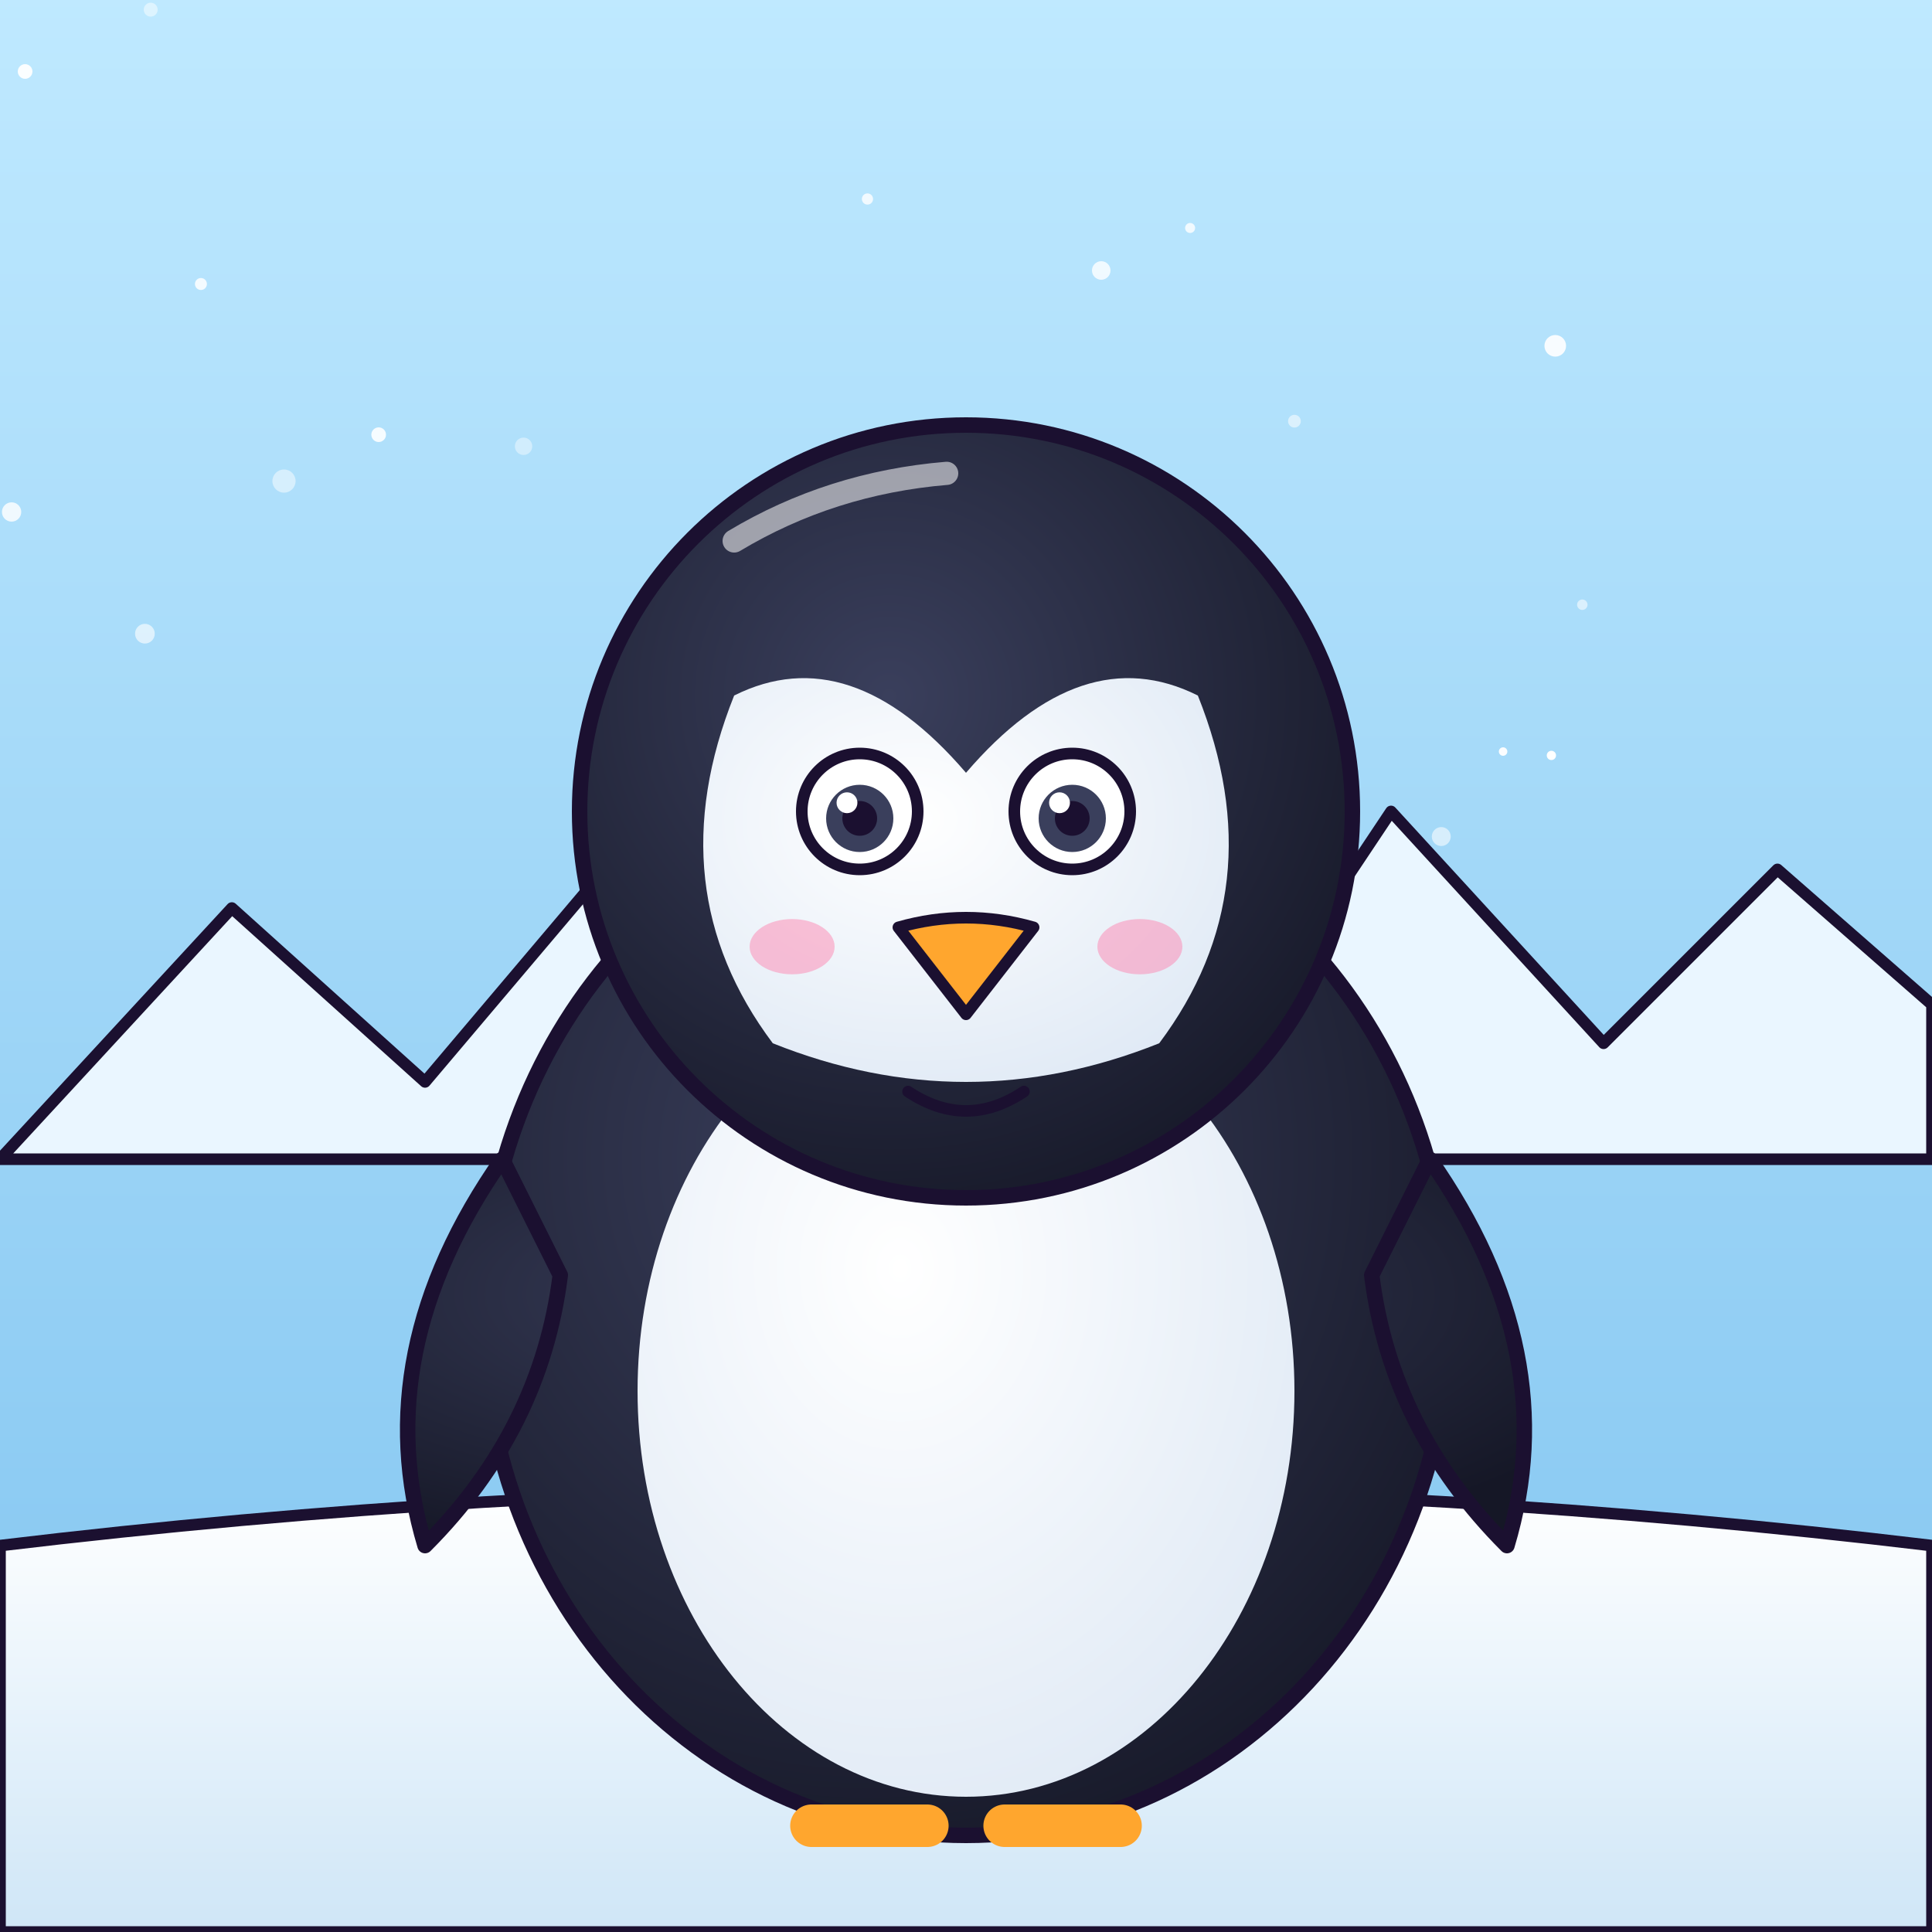
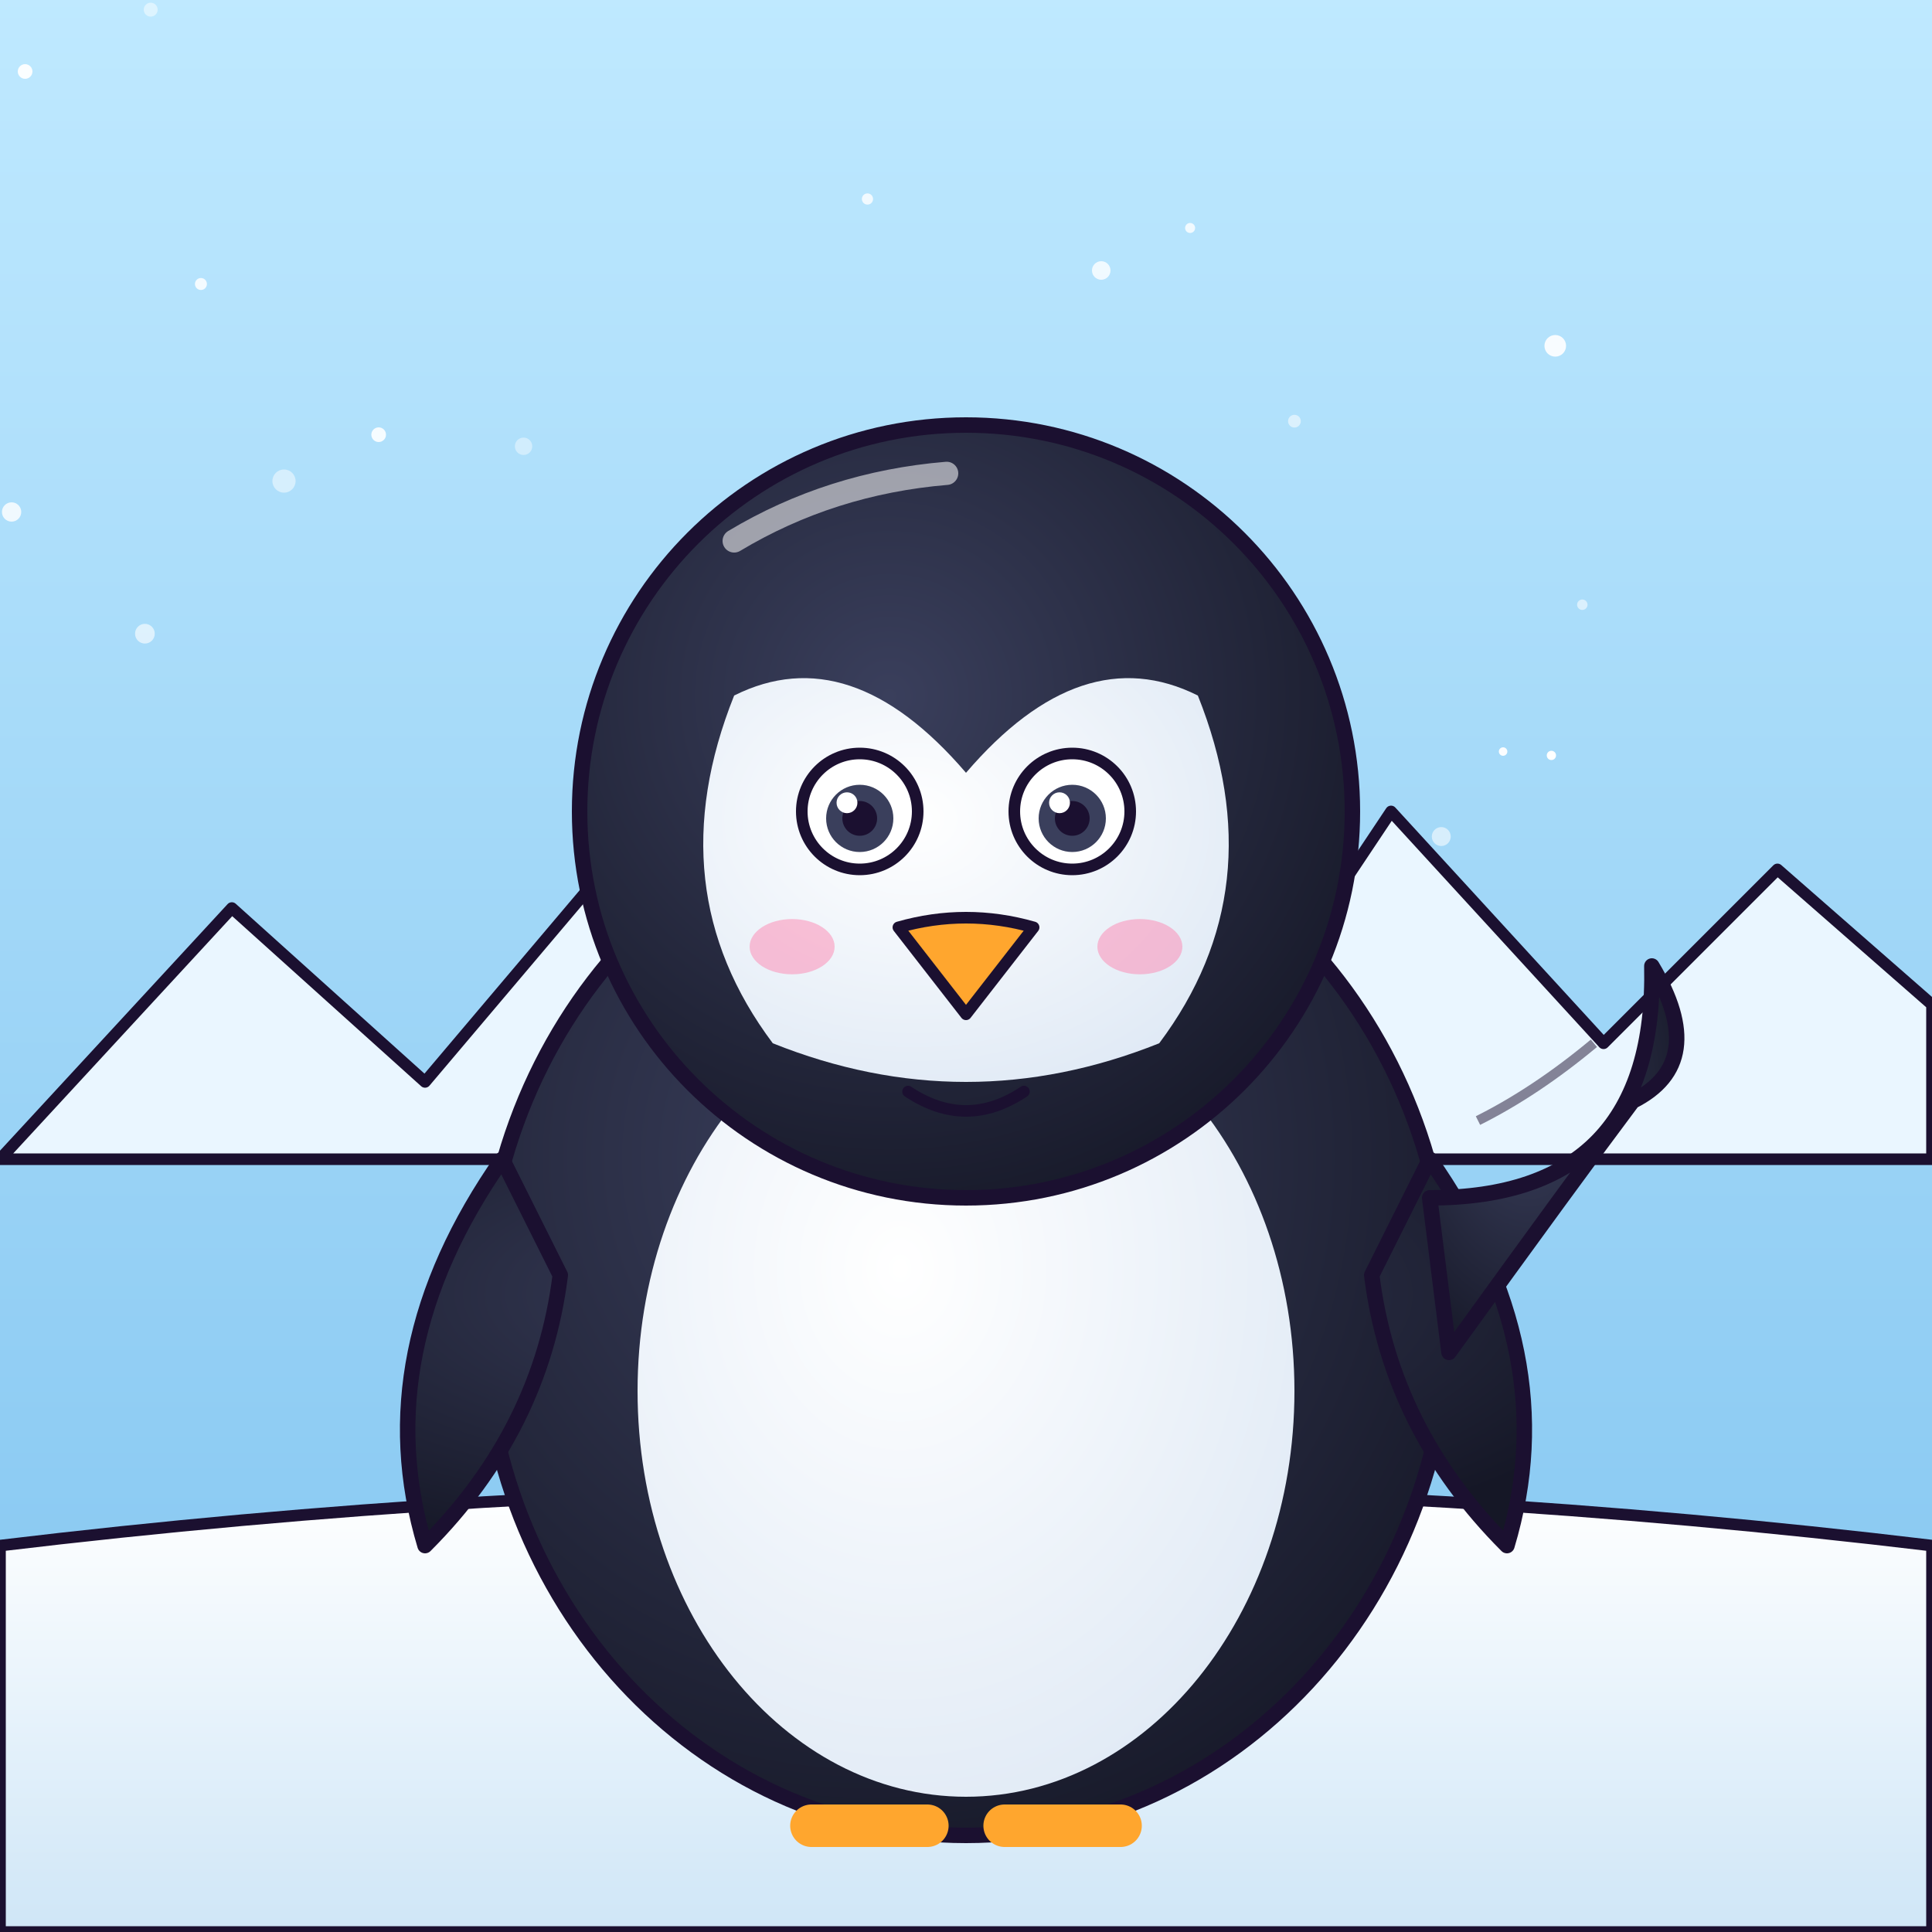
<svg xmlns="http://www.w3.org/2000/svg" viewBox="0 0 1000 1000" width="1000" height="1000">
  <defs>
    <linearGradient id="ceu" x1="0" y1="0" x2="0" y2="1">
      <stop offset="0" stop-color="#bfe9ff" />
      <stop offset="1" stop-color="#7fc3ef" />
    </linearGradient>
    <radialGradient id="preto" cx="0.4" cy="0.35" r="0.75">
      <stop offset="0" stop-color="#3a3f5c" />
      <stop offset="1" stop-color="#151726" />
    </radialGradient>
    <radialGradient id="branco" cx="0.4" cy="0.35" r="0.75">
      <stop offset="0" stop-color="#ffffff" />
      <stop offset="1" stop-color="#dfe9f5" />
    </radialGradient>
    <linearGradient id="gelo" x1="0" y1="0" x2="0" y2="1">
      <stop offset="0" stop-color="#ffffff" />
      <stop offset="1" stop-color="#cfe6f7" />
    </linearGradient>
  </defs>
  <rect width="1000" height="1000" fill="url(#ceu)" />
  <circle cx="570" cy="140" r="4.8" fill="#fff" opacity="0.80" />
  <circle cx="336" cy="380" r="2.5" fill="#fff" opacity="0.76" />
  <circle cx="196" cy="225" r="3.8" fill="#fff" opacity="0.89" />
  <circle cx="805" cy="179" r="5.6" fill="#fff" opacity="0.91" />
  <circle cx="558" cy="523" r="5.6" fill="#fff" opacity="0.79" />
  <circle cx="147" cy="249" r="6.0" fill="#fff" opacity="0.49" />
  <circle cx="781" cy="596" r="3.1" fill="#fff" opacity="0.65" />
  <circle cx="77" cy="576" r="5.0" fill="#fff" opacity="0.80" />
  <circle cx="616" cy="118" r="2.6" fill="#fff" opacity="0.80" />
  <circle cx="164" cy="590" r="4.0" fill="#fff" opacity="0.44" />
  <circle cx="559" cy="342" r="3.4" fill="#fff" opacity="0.58" />
  <circle cx="271" cy="231" r="4.5" fill="#fff" opacity="0.42" />
  <circle cx="621" cy="563" r="3.0" fill="#fff" opacity="0.68" />
  <circle cx="670" cy="218" r="3.3" fill="#fff" opacity="0.54" />
  <circle cx="778" cy="389" r="2.2" fill="#fff" opacity="0.95" />
  <circle cx="819" cy="313" r="2.7" fill="#fff" opacity="0.56" />
  <circle cx="78" cy="5" r="3.6" fill="#fff" opacity="0.48" />
  <circle cx="803" cy="391" r="2.4" fill="#fff" opacity="0.99" />
  <circle cx="424" cy="241" r="5.9" fill="#fff" opacity="0.48" />
  <circle cx="449" cy="103" r="2.9" fill="#fff" opacity="0.80" />
  <circle cx="13" cy="37" r="3.8" fill="#fff" opacity="0.94" />
  <circle cx="104" cy="147" r="3.1" fill="#fff" opacity="0.85" />
  <circle cx="449" cy="313" r="3.7" fill="#fff" opacity="0.69" />
  <circle cx="75" cy="328" r="5.1" fill="#fff" opacity="0.61" />
  <circle cx="524" cy="430" r="5.0" fill="#fff" opacity="0.87" />
  <circle cx="746" cy="433" r="4.9" fill="#fff" opacity="0.56" />
  <circle cx="656" cy="464" r="4.9" fill="#fff" opacity="0.99" />
  <circle cx="351" cy="292" r="2.4" fill="#fff" opacity="0.92" />
  <circle cx="6" cy="265" r="5.0" fill="#fff" opacity="0.81" />
  <circle cx="421" cy="244" r="5.8" fill="#fff" opacity="0.67" />
  <path d="M0 600 L120 470 L220 560 L330 430 L450 600 Z M600 600 L720 420 L830 540 L920 450 L1000 520 V600 Z" fill="#eaf6ff" stroke="#1b1030" stroke-width="6" stroke-linejoin="round" stroke-linecap="round" />
  <path d="M0 800 Q500 740 1000 800 V1000 H0 Z" fill="url(#gelo)" stroke="#1b1030" stroke-width="6" stroke-linejoin="round" stroke-linecap="round" />
  <ellipse cx="500" cy="680" rx="250" ry="270" fill="url(#preto)" stroke="#1b1030" stroke-width="8" stroke-linejoin="round" stroke-linecap="round" />
  <ellipse cx="500" cy="720" rx="170" ry="210" fill="url(#branco)" />
  <path d="M260 600 Q190 700 220 800 Q280 740 290 660 Z M740 600 Q810 700 780 800 Q720 740 710 660 Z" fill="url(#preto)" stroke="#1b1030" stroke-width="8" stroke-linejoin="round" stroke-linecap="round" />
  <circle cx="500" cy="420" r="200" fill="url(#preto)" stroke="#1b1030" stroke-width="8" stroke-linejoin="round" stroke-linecap="round" />
  <path d="M380 360 Q440 330 500 400 Q560 330 620 360 Q660 460 600 540 Q500 580 400 540 Q340 460 380 360 Z" fill="url(#branco)" />
  <circle cx="445" cy="420" r="30" fill="#fff" stroke="#1b1030" stroke-width="6" stroke-linejoin="round" stroke-linecap="round" />
  <circle cx="445" cy="423.6" r="17.4" fill="#3a3f5c" />
  <circle cx="445" cy="423.6" r="9" fill="#1b1030" />
  <circle cx="438.4" cy="415.5" r="5.4" fill="#fff" />
  <circle cx="555" cy="420" r="30" fill="#fff" stroke="#1b1030" stroke-width="6" stroke-linejoin="round" stroke-linecap="round" />
  <circle cx="555" cy="423.6" r="17.4" fill="#3a3f5c" />
  <circle cx="555" cy="423.6" r="9" fill="#1b1030" />
  <circle cx="548.4" cy="415.5" r="5.4" fill="#fff" />
  <path d="M465 480 Q500 470 535 480 L500 525 Z" fill="#ffa62e" stroke="#1b1030" stroke-width="6" stroke-linejoin="round" stroke-linecap="round" />
  <path d="M470 565 Q500 585 530 565" fill="none" stroke="#1b1030" stroke-width="6" stroke-linejoin="round" stroke-linecap="round" />
  <path d="M420 945 h60 M520 945 h60" stroke="#ffa62e" stroke-width="22" stroke-linecap="round" />
  <ellipse cx="410" cy="490" rx="22" ry="14.3" fill="#ff7aa8" opacity=".45" />
  <ellipse cx="590" cy="490" rx="22" ry="14.3" fill="#ff7aa8" opacity=".45" />
  <path d="M380 280 Q430 250 490 245" fill="none" stroke="#fff" stroke-opacity="0.55" stroke-width="12" stroke-linecap="round" />
+   <path d="M740 620 Q857.5 620 855 500 Q885 550 845 570 Q815 610 750 700 Z" fill="url(#preto)" stroke="#1b1030" stroke-width="8" stroke-linejoin="round" stroke-linecap="round" />
+   <path d="M825 540 q-30 25 -60 40" fill="none" stroke="#1b1030" stroke-width="5" opacity=".5" />
</svg>
